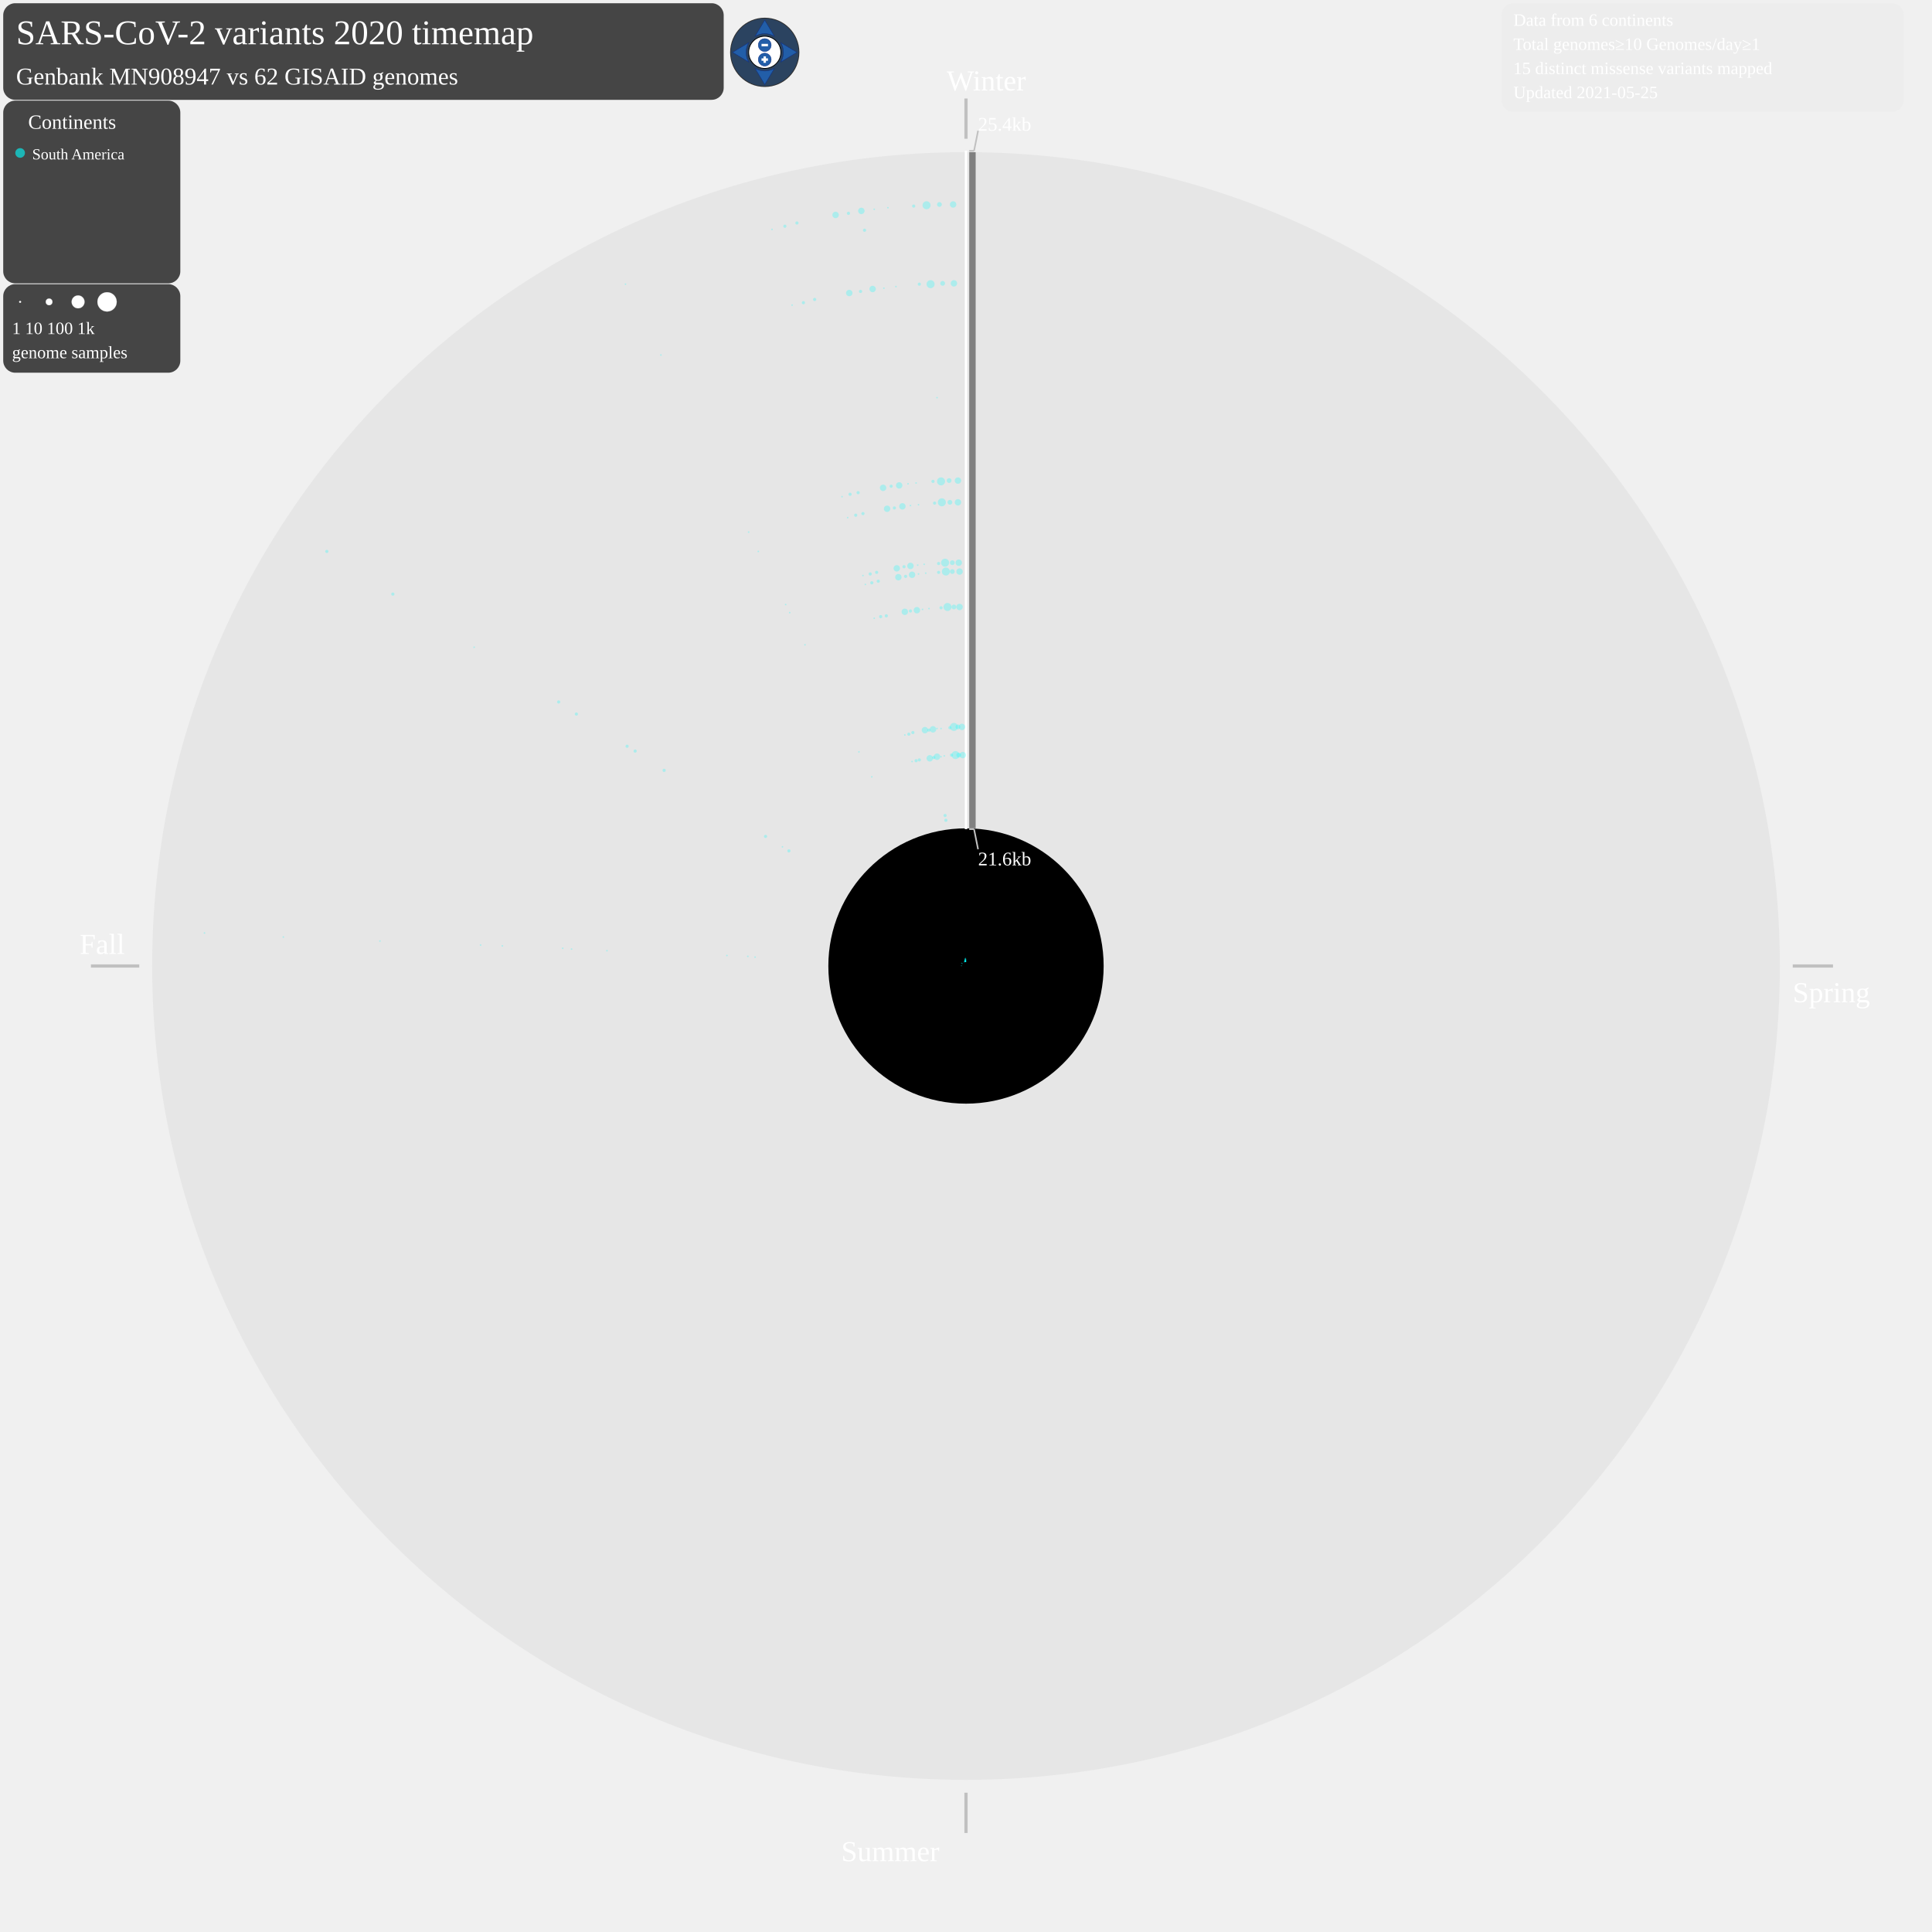
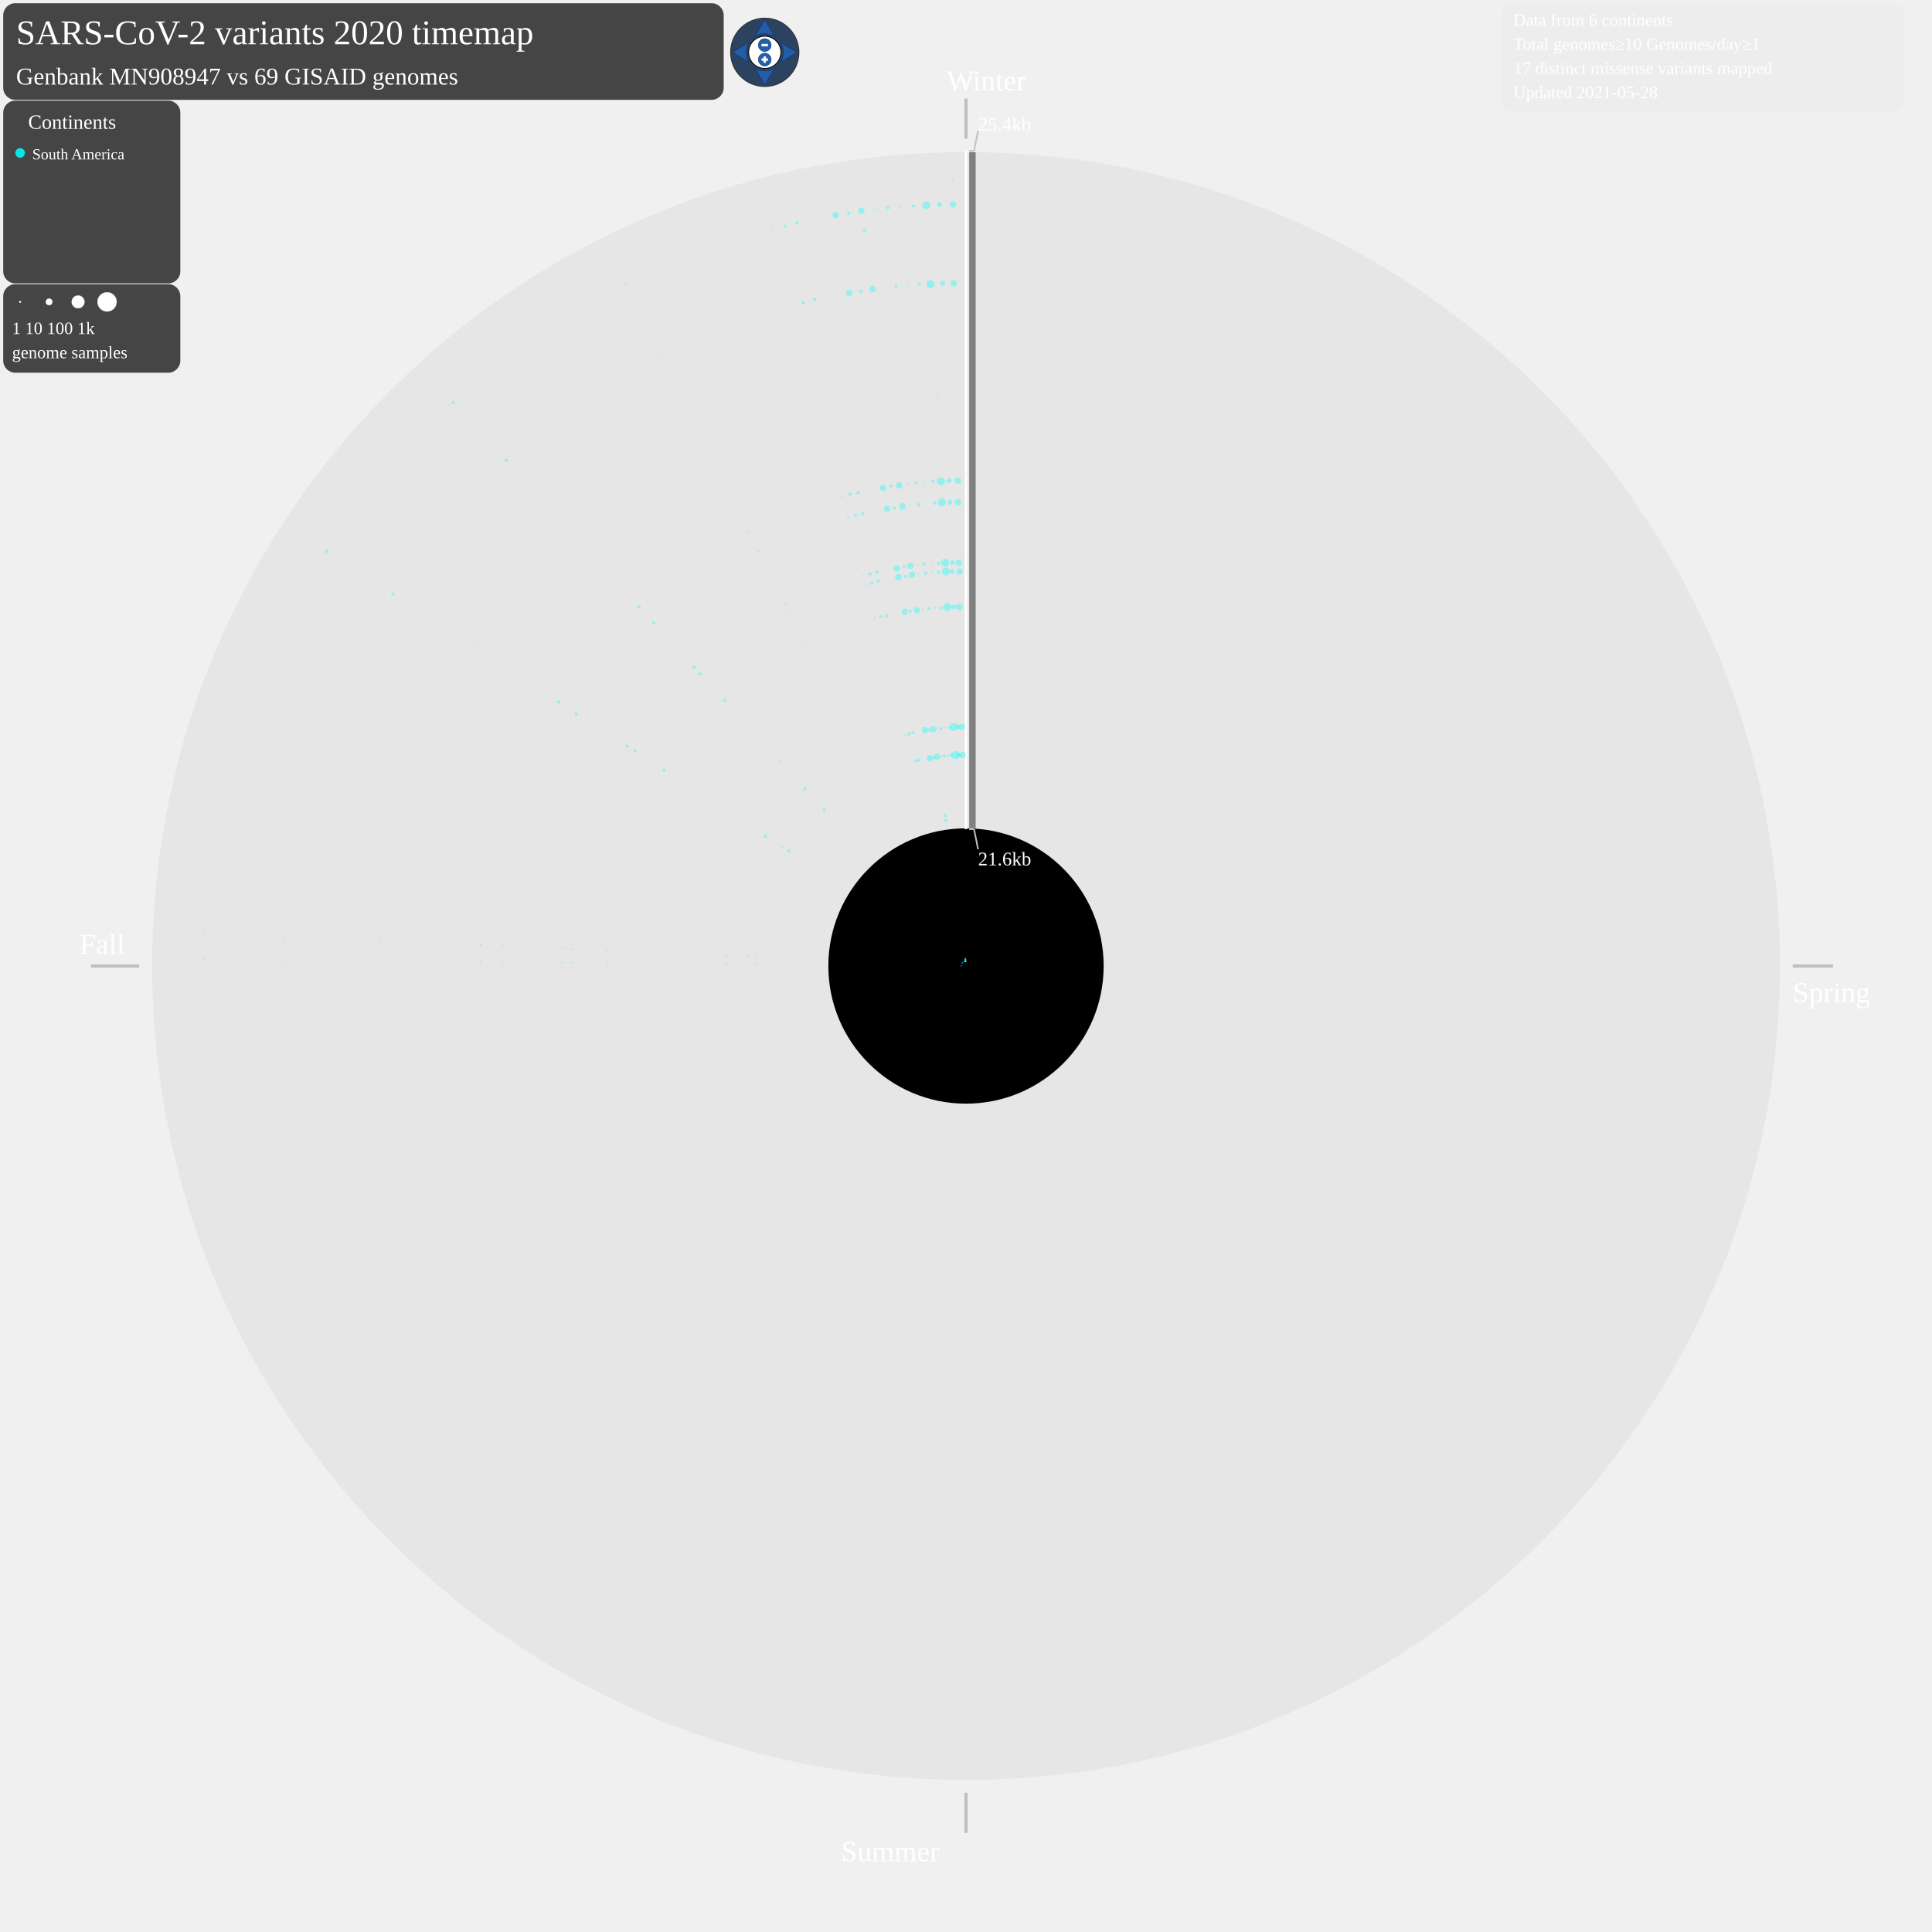
<svg xmlns="http://www.w3.org/2000/svg" width="2400" height="2400" style="background-color:black" viewBox="0 0 2400 2400" id="map-svg">
  <defs>
    <style type="text/css">
	.sb {
	stroke-width:0.8;
- 	stroke-opacity:50%;
+ 	stroke-opacity:0.7;
+ 	}
+ 	.sb:hover {
+ 	stroke-width:0.8;
+ 	stroke-opacity:1.0;
	}
	.compass {
	fill: #fff;
	stroke: #000;
	stroke-width: 1;
	}
	.button {
	fill: #225EA8;
	stroke: #0C2C84;
	stroke-width: 0.5;
	stroke-miterlimit:6;
	stroke-linecap: round;
	}
	.button:hover {
	stroke-width: 1;
	}
	.plus-minus {
	fill: #fff;
	pointer-events: none;
	}
+ 	.legendcol {
+ 	stroke: none;
+ 	fill-opacity:0.85;
+ 	}
+ 	.legendcol:hover {
+ 	fill-opacity:1.0;
+ 	}
	.cv {
	stroke: none;
- 	fill-opacity:0.25;
+ 	fill-opacity:0.35;
+ 	}
+ 	.cv:hover {
+ 	stroke: none;
+ 	fill-opacity:0.8;
+ 	}
+ 	.SouthAmerica {
+ 	stroke: none;
+ 	fill-opacity:0.6;
+ 	}
+ 	.SouthAmerica:hover {
+ 	stroke: none;
+ 	fill-opacity:1.0;
	}
	a:link, a:visited {
	cursor: pointer;
	}
	a:hover, a:active {
	outline: dotted 2px yellow;
	}
	g:hover, g:active {
	outline: dotted 2px yellow;
	}
	.static {
	cursor: not-allowed;
	}
	.draggable, .draggable-group {
	cursor: pointer;
	}
	svg text {
	cursor: default;
	-webkit-user-select: none;
	-moz-user-select: none;
	-ms-user-select: none;
	user-select: none;
	}
	</style>
  </defs>
  <text font-size="3.6em" x="20" y="55" fill="white">SARS-CoV-2 variants 2020 timemap</text>
  <g id="matrix-group" transform="matrix(1 0 0 1 0 0)" class="draggable-group">
    <circle cx="1200" cy="1200" r="1011" style="fill:grey;stroke:black;stroke-width:0;fill-opacity:0.085;" />
    <circle cx="1200" cy="1200" r="171" style="fill:black;stroke:black;stroke-width:0;fill-opacity:1;" />
    <line x1="1200" y1="122.363" x2="1200" y2="172.363" style="stroke:silver;stroke-width:4" />
    <text font-size="3.0em" x="1176" y="112.363" fill="white">Winter</text>
    <line x1="2227" y1="1200" x2="2277" y2="1200" style="stroke:silver;stroke-width:4" />
    <text font-size="3.0em" x="2227" y="1245" fill="white">Spring</text>
    <line x1="1200" y1="2227" x2="1200" y2="2277" style="stroke:silver;stroke-width:4" />
    <text font-size="3.0em" x="1045" y="2312" fill="white">Summer</text>
    <line x1="173" y1="1200" x2="113" y2="1200" style="stroke:silver;stroke-width:4" />
    <text font-size="3.0em" x="99" y="1185" fill="white">Fall</text>
    <g>
      <line x1="1208" y1="1029" x2="1208" y2="189" style="stroke:grey;stroke-width:8" />
    </g>
    <line x1="1200" y1="187.363" x2="1200" y2="1030" style="stroke:white;stroke-width:3" />
    <line x1="1204" y1="187.363" x2="1210" y2="187.363" style="stroke:silver;stroke-width:2" />
    <line x1="1210" y1="187.363" x2="1215" y2="162.363" style="stroke:silver;stroke-width:2" />
    <line x1="1204" y1="1030" x2="1210" y2="1030" style="stroke:silver;stroke-width:2" />
    <line x1="1210" y1="1030" x2="1215" y2="1055" style="stroke:silver;stroke-width:2" />
    <text font-size="2.0em" x="1215" y="162.363" fill="white">25.4kb</text>
    <text font-size="2.0em" x="1215" y="1075" fill="white">21.6kb</text>
-     <g>
+     <g class="SouthAmerica">
+       <line x1="1195.0" y1="1200.0" x2="1193.6" y2="1199.9" style="stroke:cyan;" class="sb" />
+     </g>
+     <g class="SouthAmerica">
+       <circle cx="938" cy="1198" r="1" style="fill:cyan;" class="cv" />
+     </g>
+     <g class="SouthAmerica">
+       <circle cx="903" cy="1197" r="1" style="fill:cyan;" class="cv" />
+     </g>
+     <g class="SouthAmerica">
+       <circle cx="754" cy="1196" r="1" style="fill:cyan;" class="cv" />
+     </g>
+     <g class="SouthAmerica">
+       <circle cx="710" cy="1196" r="1" style="fill:cyan;" class="cv" />
+     </g>
+     <g class="SouthAmerica">
+       <circle cx="698" cy="1196" r="1" style="fill:cyan;" class="cv" />
+     </g>
+     <g class="SouthAmerica">
+       <circle cx="624" cy="1195" r="1" style="fill:cyan;" class="cv" />
+     </g>
+     <g class="SouthAmerica">
+       <circle cx="597" cy="1195" r="1" style="fill:cyan;" class="cv" />
+     </g>
+     <g class="SouthAmerica">
+       <circle cx="351" cy="1193" r="1" style="fill:cyan;" class="cv" />
+     </g>
+     <g class="SouthAmerica">
+       <circle cx="253" cy="1192" r="1" style="fill:cyan;" class="cv" />
+     </g>
+     <g class="SouthAmerica">
      <line x1="1195.0" y1="1199.8" x2="1193.7" y2="1199.7" style="stroke:cyan;" class="sb" />
    </g>
-     <g>
+     <g class="SouthAmerica">
      <circle cx="938" cy="1189" r="1" style="fill:cyan;" class="cv" />
    </g>
-     <g>
+     <g class="SouthAmerica">
      <circle cx="929" cy="1188" r="1" style="fill:cyan;" class="cv" />
    </g>
-     <g>
+     <g class="SouthAmerica">
      <circle cx="903" cy="1187" r="1" style="fill:cyan;" class="cv" />
    </g>
-     <g>
+     <g class="SouthAmerica">
      <circle cx="754" cy="1181" r="1" style="fill:cyan;" class="cv" />
    </g>
-     <g>
+     <g class="SouthAmerica">
      <circle cx="710" cy="1179" r="1" style="fill:cyan;" class="cv" />
    </g>
-     <g>
+     <g class="SouthAmerica">
      <circle cx="699" cy="1178" r="1" style="fill:cyan;" class="cv" />
    </g>
-     <g>
+     <g class="SouthAmerica">
      <circle cx="624" cy="1175" r="1" style="fill:cyan;" class="cv" />
    </g>
-     <g>
+     <g class="SouthAmerica">
      <circle cx="597" cy="1174" r="1" style="fill:cyan;" class="cv" />
    </g>
-     <g>
+     <g class="SouthAmerica">
      <circle cx="472" cy="1169" r="1" style="fill:cyan;" class="cv" />
    </g>
-     <g>
+     <g class="SouthAmerica">
      <circle cx="352" cy="1164" r="1" style="fill:cyan;" class="cv" />
    </g>
-     <g>
+     <g class="SouthAmerica">
      <circle cx="254" cy="1159" r="1" style="fill:cyan;" class="cv" />
    </g>
-     <g>
+     <g class="SouthAmerica">
      <line x1="1195.8" y1="1197.3" x2="1194.0" y2="1196.1" style="stroke:cyan;" class="sb" />
    </g>
-     <g>
+     <g class="SouthAmerica">
      <circle cx="980" cy="1057" r="2" style="fill:cyan;" class="cv" />
    </g>
-     <g>
+     <g class="SouthAmerica">
      <circle cx="972" cy="1052" r="1" style="fill:cyan;" class="cv" />
    </g>
-     <g>
+     <g class="SouthAmerica">
      <circle cx="951" cy="1039" r="2" style="fill:cyan;" class="cv" />
    </g>
-     <g>
+     <g class="SouthAmerica">
      <circle cx="825" cy="957" r="2" style="fill:cyan;" class="cv" />
    </g>
-     <g>
+     <g class="SouthAmerica">
      <circle cx="789" cy="933" r="2" style="fill:cyan;" class="cv" />
    </g>
-     <g>
+     <g class="SouthAmerica">
      <circle cx="779" cy="927" r="2" style="fill:cyan;" class="cv" />
    </g>
-     <g>
+     <g class="SouthAmerica">
      <circle cx="716" cy="887" r="2" style="fill:cyan;" class="cv" />
    </g>
-     <g>
+     <g class="SouthAmerica">
      <circle cx="694" cy="872" r="2" style="fill:cyan;" class="cv" />
    </g>
-     <g>
+     <g class="SouthAmerica">
      <circle cx="589" cy="804" r="1" style="fill:cyan;" class="cv" />
    </g>
-     <g>
+     <g class="SouthAmerica">
      <circle cx="488" cy="738" r="2" style="fill:cyan;" class="cv" />
    </g>
-     <g>
+     <g class="SouthAmerica">
      <circle cx="406" cy="685" r="2" style="fill:cyan;" class="cv" />
    </g>
-     <g>
+     <g class="SouthAmerica">
+       <line x1="1196.6" y1="1196.3" x2="1195.2" y2="1194.7" style="stroke:cyan;" class="sb" />
+     </g>
+     <g class="SouthAmerica">
+       <circle cx="1024" cy="1006" r="2" style="fill:cyan;" class="cv" />
+     </g>
+     <g class="SouthAmerica">
+       <circle cx="1000" cy="980" r="2" style="fill:cyan;" class="cv" />
+     </g>
+     <g class="SouthAmerica">
+       <circle cx="968" cy="945" r="1" style="fill:cyan;" class="cv" />
+     </g>
+     <g class="SouthAmerica">
+       <circle cx="900" cy="870" r="2" style="fill:cyan;" class="cv" />
+     </g>
+     <g class="SouthAmerica">
+       <circle cx="870" cy="837" r="2" style="fill:cyan;" class="cv" />
+     </g>
+     <g class="SouthAmerica">
+       <circle cx="862" cy="829" r="2" style="fill:cyan;" class="cv" />
+     </g>
+     <g class="SouthAmerica">
+       <circle cx="812" cy="774" r="2" style="fill:cyan;" class="cv" />
+     </g>
+     <g class="SouthAmerica">
+       <circle cx="794" cy="754" r="2" style="fill:cyan;" class="cv" />
+     </g>
+     <g class="SouthAmerica">
+       <circle cx="629" cy="572" r="2" style="fill:cyan;" class="cv" />
+     </g>
+     <g class="SouthAmerica">
+       <circle cx="563" cy="500" r="2" style="fill:cyan;" class="cv" />
+     </g>
+     <g class="SouthAmerica">
      <line x1="1197.8" y1="1195.5" x2="1197.2" y2="1194.3" style="stroke:cyan;" class="sb" />
    </g>
-     <g>
+     <g class="SouthAmerica">
      <circle cx="1083" cy="965" r="1" style="fill:cyan;" class="cv" />
    </g>
-     <g>
+     <g class="SouthAmerica">
      <circle cx="1067" cy="934" r="1" style="fill:cyan;" class="cv" />
    </g>
-     <g>
+     <g class="SouthAmerica">
      <circle cx="1000" cy="801" r="1" style="fill:cyan;" class="cv" />
    </g>
-     <g>
+     <g class="SouthAmerica">
      <circle cx="981" cy="761" r="1" style="fill:cyan;" class="cv" />
    </g>
-     <g>
+     <g class="SouthAmerica">
      <circle cx="976" cy="751" r="1" style="fill:cyan;" class="cv" />
    </g>
-     <g>
+     <g class="SouthAmerica">
      <circle cx="942" cy="685" r="1" style="fill:cyan;" class="cv" />
    </g>
-     <g>
+     <g class="SouthAmerica">
      <circle cx="930" cy="661" r="1" style="fill:cyan;" class="cv" />
    </g>
-     <g>
+     <g class="SouthAmerica">
      <circle cx="821" cy="441" r="1" style="fill:cyan;" class="cv" />
    </g>
-     <g>
+     <g class="SouthAmerica">
      <circle cx="777" cy="353" r="1" style="fill:cyan;" class="cv" />
    </g>
-     <g>
+     <g class="SouthAmerica">
      <line x1="1198.7" y1="1195.2" x2="1198.4" y2="1193.9" style="stroke:cyan;" class="sb" />
    </g>
-     <g>
+     <g class="SouthAmerica">
      <circle cx="1133" cy="946" r="1" style="fill:cyan;" class="cv" />
    </g>
-     <g>
+     <g class="SouthAmerica">
      <circle cx="1124" cy="913" r="1" style="fill:cyan;" class="cv" />
    </g>
-     <g>
+     <g class="SouthAmerica">
      <circle cx="1086" cy="768" r="1" style="fill:cyan;" class="cv" />
    </g>
-     <g>
+     <g class="SouthAmerica">
      <circle cx="1075" cy="726" r="1" style="fill:cyan;" class="cv" />
    </g>
-     <g>
+     <g class="SouthAmerica">
      <circle cx="1072" cy="715" r="1" style="fill:cyan;" class="cv" />
    </g>
-     <g>
+     <g class="SouthAmerica">
      <circle cx="1053" cy="643" r="1" style="fill:cyan;" class="cv" />
    </g>
-     <g>
+     <g class="SouthAmerica">
      <circle cx="1046" cy="617" r="1" style="fill:cyan;" class="cv" />
    </g>
-     <g>
+     <g class="SouthAmerica">
      <circle cx="984" cy="379" r="1" style="fill:cyan;" class="cv" />
    </g>
-     <g>
+     <g class="SouthAmerica">
      <circle cx="959" cy="285" r="1" style="fill:cyan;" class="cv" />
    </g>
-     <g>
+     <g class="SouthAmerica">
      <line x1="1198.8" y1="1195.1" x2="1198.2" y2="1192.5" style="stroke:cyan;" class="sb" />
    </g>
-     <g>
+     <g class="SouthAmerica">
      <circle cx="1138" cy="945" r="2" style="fill:cyan;" class="cv" />
    </g>
-     <g>
+     <g class="SouthAmerica">
      <circle cx="1129" cy="912" r="2" style="fill:cyan;" class="cv" />
    </g>
-     <g>
+     <g class="SouthAmerica">
      <circle cx="1094" cy="766" r="2" style="fill:cyan;" class="cv" />
    </g>
-     <g>
+     <g class="SouthAmerica">
      <circle cx="1083" cy="724" r="2" style="fill:cyan;" class="cv" />
    </g>
-     <g>
+     <g class="SouthAmerica">
      <circle cx="1081" cy="713" r="2" style="fill:cyan;" class="cv" />
    </g>
-     <g>
+     <g class="SouthAmerica">
      <circle cx="1063" cy="640" r="2" style="fill:cyan;" class="cv" />
    </g>
-     <g>
+     <g class="SouthAmerica">
      <circle cx="1056" cy="614" r="2" style="fill:cyan;" class="cv" />
    </g>
-     <g>
+     <g class="SouthAmerica">
      <circle cx="998" cy="376" r="2" style="fill:cyan;" class="cv" />
    </g>
-     <g>
+     <g class="SouthAmerica">
      <circle cx="975" cy="281" r="2" style="fill:cyan;" class="cv" />
    </g>
-     <g>
+     <g class="SouthAmerica">
      <line x1="1198.9" y1="1195.1" x2="1198.3" y2="1192.5" style="stroke:cyan;" class="sb" />
    </g>
-     <g>
+     <g class="SouthAmerica">
      <circle cx="1142" cy="944" r="2" style="fill:cyan;" class="cv" />
    </g>
-     <g>
+     <g class="SouthAmerica">
      <circle cx="1134" cy="910" r="2" style="fill:cyan;" class="cv" />
    </g>
-     <g>
+     <g class="SouthAmerica">
      <circle cx="1101" cy="765" r="2" style="fill:cyan;" class="cv" />
    </g>
-     <g>
+     <g class="SouthAmerica">
      <circle cx="1091" cy="722" r="2" style="fill:cyan;" class="cv" />
    </g>
-     <g>
+     <g class="SouthAmerica">
      <circle cx="1089" cy="711" r="2" style="fill:cyan;" class="cv" />
    </g>
-     <g>
+     <g class="SouthAmerica">
      <circle cx="1072" cy="638" r="2" style="fill:cyan;" class="cv" />
    </g>
-     <g>
+     <g class="SouthAmerica">
      <circle cx="1066" cy="612" r="2" style="fill:cyan;" class="cv" />
    </g>
-     <g>
+     <g class="SouthAmerica">
      <circle cx="1012" cy="372" r="2" style="fill:cyan;" class="cv" />
    </g>
-     <g>
+     <g class="SouthAmerica">
      <circle cx="990" cy="277" r="2" style="fill:cyan;" class="cv" />
    </g>
-     <g>
+     <g class="SouthAmerica">
      <line x1="1199.1" y1="1195.1" x2="1198.5" y2="1191.1" style="stroke:cyan;" class="sb" />
    </g>
-     <g>
+     <g class="SouthAmerica">
      <circle cx="1155" cy="942" r="4" style="fill:cyan;" class="cv" />
    </g>
-     <g>
+     <g class="SouthAmerica">
      <circle cx="1149" cy="907" r="4" style="fill:cyan;" class="cv" />
    </g>
-     <g>
+     <g class="SouthAmerica">
      <circle cx="1124" cy="760" r="4" style="fill:cyan;" class="cv" />
    </g>
-     <g>
+     <g class="SouthAmerica">
      <circle cx="1116" cy="717" r="4" style="fill:cyan;" class="cv" />
    </g>
-     <g>
+     <g class="SouthAmerica">
      <circle cx="1114" cy="706" r="4" style="fill:cyan;" class="cv" />
    </g>
-     <g>
+     <g class="SouthAmerica">
      <circle cx="1102" cy="632" r="4" style="fill:cyan;" class="cv" />
    </g>
-     <g>
+     <g class="SouthAmerica">
      <circle cx="1097" cy="606" r="4" style="fill:cyan;" class="cv" />
    </g>
-     <g>
+     <g class="SouthAmerica">
      <circle cx="1055" cy="364" r="4" style="fill:cyan;" class="cv" />
    </g>
-     <g>
+     <g class="SouthAmerica">
      <circle cx="1038" cy="267" r="4" style="fill:cyan;" class="cv" />
    </g>
-     <g>
+     <g class="SouthAmerica">
      <line x1="1199.2" y1="1195.1" x2="1198.8" y2="1192.4" style="stroke:cyan;" class="sb" />
    </g>
-     <g>
+     <g class="SouthAmerica">
      <circle cx="1160" cy="941" r="2" style="fill:cyan;" class="cv" />
    </g>
-     <g>
+     <g class="SouthAmerica">
      <circle cx="1154" cy="907" r="2" style="fill:cyan;" class="cv" />
    </g>
-     <g>
+     <g class="SouthAmerica">
      <circle cx="1131" cy="759" r="2" style="fill:cyan;" class="cv" />
    </g>
-     <g>
+     <g class="SouthAmerica">
      <circle cx="1125" cy="716" r="2" style="fill:cyan;" class="cv" />
    </g>
-     <g>
+     <g class="SouthAmerica">
      <circle cx="1123" cy="704" r="2" style="fill:cyan;" class="cv" />
    </g>
-     <g>
+     <g class="SouthAmerica">
      <circle cx="1111" cy="631" r="2" style="fill:cyan;" class="cv" />
    </g>
-     <g>
+     <g class="SouthAmerica">
      <circle cx="1107" cy="604" r="2" style="fill:cyan;" class="cv" />
    </g>
-     <g>
+     <g class="SouthAmerica">
      <circle cx="1069" cy="362" r="2" style="fill:cyan;" class="cv" />
    </g>
-     <g>
+     <g class="SouthAmerica">
      <circle cx="1054" cy="265" r="2" style="fill:cyan;" class="cv" />
    </g>
-     <g>
+     <g class="SouthAmerica">
      <line x1="1199.3" y1="1195.0" x2="1198.7" y2="1190.2" style="stroke:cyan;" class="sb" />
    </g>
-     <g>
+     <g class="SouthAmerica">
      <circle cx="1175" cy="1019" r="2" style="fill:cyan;" class="cv" />
    </g>
-     <g>
+     <g class="SouthAmerica">
      <circle cx="1174" cy="1013" r="2" style="fill:cyan;" class="cv" />
    </g>
-     <g>
+     <g class="SouthAmerica">
      <circle cx="1164" cy="940" r="4" style="fill:cyan;" class="cv" />
    </g>
-     <g>
+     <g class="SouthAmerica">
      <circle cx="1159" cy="906" r="4" style="fill:cyan;" class="cv" />
    </g>
-     <g>
+     <g class="SouthAmerica">
      <circle cx="1139" cy="758" r="4" style="fill:cyan;" class="cv" />
    </g>
-     <g>
+     <g class="SouthAmerica">
      <circle cx="1133" cy="714" r="4" style="fill:cyan;" class="cv" />
    </g>
-     <g>
+     <g class="SouthAmerica">
      <circle cx="1131" cy="703" r="4" style="fill:cyan;" class="cv" />
    </g>
-     <g>
+     <g class="SouthAmerica">
      <circle cx="1121" cy="629" r="4" style="fill:cyan;" class="cv" />
    </g>
-     <g>
+     <g class="SouthAmerica">
      <circle cx="1117" cy="603" r="4" style="fill:cyan;" class="cv" />
    </g>
-     <g>
+     <g class="SouthAmerica">
      <circle cx="1084" cy="359" r="4" style="fill:cyan;" class="cv" />
    </g>
-     <g>
+     <g class="SouthAmerica">
      <circle cx="1074" cy="286" r="2" style="fill:cyan;" class="cv" />
    </g>
-     <g>
+     <g class="SouthAmerica">
      <circle cx="1070" cy="262" r="4" style="fill:cyan;" class="cv" />
    </g>
-     <g>
+     <g class="SouthAmerica">
      <line x1="1199.4" y1="1195.0" x2="1199.2" y2="1193.7" style="stroke:cyan;" class="sb" />
    </g>
-     <g>
+     <g class="SouthAmerica">
      <circle cx="1169" cy="940" r="1" style="fill:cyan;" class="cv" />
    </g>
-     <g>
+     <g class="SouthAmerica">
      <circle cx="1164" cy="905" r="1" style="fill:cyan;" class="cv" />
    </g>
-     <g>
+     <g class="SouthAmerica">
      <circle cx="1146" cy="757" r="1" style="fill:cyan;" class="cv" />
    </g>
-     <g>
+     <g class="SouthAmerica">
      <circle cx="1141" cy="713" r="1" style="fill:cyan;" class="cv" />
    </g>
-     <g>
+     <g class="SouthAmerica">
      <circle cx="1140" cy="702" r="1" style="fill:cyan;" class="cv" />
    </g>
-     <g>
+     <g class="SouthAmerica">
      <circle cx="1131" cy="628" r="1" style="fill:cyan;" class="cv" />
    </g>
-     <g>
+     <g class="SouthAmerica">
      <circle cx="1128" cy="601" r="1" style="fill:cyan;" class="cv" />
    </g>
-     <g>
+     <g class="SouthAmerica">
      <circle cx="1098" cy="358" r="1" style="fill:cyan;" class="cv" />
    </g>
-     <g>
+     <g class="SouthAmerica">
      <circle cx="1086" cy="260" r="1" style="fill:cyan;" class="cv" />
    </g>
-     <g>
-       <line x1="1199.5" y1="1195.0" x2="1199.3" y2="1193.7" style="stroke:cyan;" class="sb" />
-     </g>
-     <g>
-       <circle cx="1173" cy="939" r="1" style="fill:cyan;" class="cv" />
-     </g>
-     <g>
-       <circle cx="1169" cy="905" r="1" style="fill:cyan;" class="cv" />
-     </g>
-     <g>
-       <circle cx="1154" cy="756" r="1" style="fill:cyan;" class="cv" />
-     </g>
-     <g>
-       <circle cx="1150" cy="712" r="1" style="fill:cyan;" class="cv" />
-     </g>
-     <g>
-       <circle cx="1148" cy="701" r="1" style="fill:cyan;" class="cv" />
-     </g>
-     <g>
-       <circle cx="1141" cy="627" r="1" style="fill:cyan;" class="cv" />
-     </g>
-     <g>
-       <circle cx="1138" cy="600" r="1" style="fill:cyan;" class="cv" />
-     </g>
-     <g>
-       <circle cx="1113" cy="356" r="1" style="fill:cyan;" class="cv" />
-     </g>
-     <g>
-       <circle cx="1103" cy="258" r="1" style="fill:cyan;" class="cv" />
-     </g>
-     <g>
+     <g class="SouthAmerica">
+       <line x1="1199.5" y1="1195.0" x2="1199.3" y2="1192.9" style="stroke:cyan;" class="sb" />
+     </g>
+     <g class="SouthAmerica">
+       <circle cx="1173" cy="939" r="2" style="fill:cyan;" class="cv" />
+     </g>
+     <g class="SouthAmerica">
+       <circle cx="1169" cy="905" r="2" style="fill:cyan;" class="cv" />
+     </g>
+     <g class="SouthAmerica">
+       <circle cx="1154" cy="756" r="2" style="fill:cyan;" class="cv" />
+     </g>
+     <g class="SouthAmerica">
+       <circle cx="1150" cy="712" r="2" style="fill:cyan;" class="cv" />
+     </g>
+     <g class="SouthAmerica">
+       <circle cx="1148" cy="701" r="2" style="fill:cyan;" class="cv" />
+     </g>
+     <g class="SouthAmerica">
+       <circle cx="1141" cy="627" r="2" style="fill:cyan;" class="cv" />
+     </g>
+     <g class="SouthAmerica">
+       <circle cx="1138" cy="600" r="2" style="fill:cyan;" class="cv" />
+     </g>
+     <g class="SouthAmerica">
+       <circle cx="1113" cy="356" r="2" style="fill:cyan;" class="cv" />
+     </g>
+     <g class="SouthAmerica">
+       <circle cx="1103" cy="258" r="2" style="fill:cyan;" class="cv" />
+     </g>
+     <g class="SouthAmerica">
+       <line x1="1199.6" y1="1195.0" x2="1199.5" y2="1193.7" style="stroke:cyan;" class="sb" />
+     </g>
+     <g class="SouthAmerica">
+       <circle cx="1178" cy="939" r="1" style="fill:cyan;" class="cv" />
+     </g>
+     <g class="SouthAmerica">
+       <circle cx="1175" cy="904" r="1" style="fill:cyan;" class="cv" />
+     </g>
+     <g class="SouthAmerica">
+       <circle cx="1162" cy="755" r="1" style="fill:cyan;" class="cv" />
+     </g>
+     <g class="SouthAmerica">
+       <circle cx="1158" cy="711" r="1" style="fill:cyan;" class="cv" />
+     </g>
+     <g class="SouthAmerica">
+       <circle cx="1157" cy="700" r="1" style="fill:cyan;" class="cv" />
+     </g>
+     <g class="SouthAmerica">
+       <circle cx="1151" cy="626" r="1" style="fill:cyan;" class="cv" />
+     </g>
+     <g class="SouthAmerica">
+       <circle cx="1148" cy="599" r="1" style="fill:cyan;" class="cv" />
+     </g>
+     <g class="SouthAmerica">
+       <circle cx="1127" cy="355" r="1" style="fill:cyan;" class="cv" />
+     </g>
+     <g class="SouthAmerica">
+       <circle cx="1119" cy="257" r="1" style="fill:cyan;" class="cv" />
+     </g>
+     <g class="SouthAmerica">
      <line x1="1199.7" y1="1195.0" x2="1199.5" y2="1192.9" style="stroke:cyan;" class="sb" />
    </g>
-     <g>
+     <g class="SouthAmerica">
      <circle cx="1182" cy="938" r="2" style="fill:cyan;" class="cv" />
    </g>
-     <g>
+     <g class="SouthAmerica">
      <circle cx="1180" cy="904" r="2" style="fill:cyan;" class="cv" />
    </g>
-     <g>
+     <g class="SouthAmerica">
      <circle cx="1169" cy="755" r="2" style="fill:cyan;" class="cv" />
    </g>
-     <g>
+     <g class="SouthAmerica">
      <circle cx="1166" cy="711" r="2" style="fill:cyan;" class="cv" />
    </g>
-     <g>
+     <g class="SouthAmerica">
      <circle cx="1166" cy="700" r="2" style="fill:cyan;" class="cv" />
    </g>
-     <g>
+     <g class="SouthAmerica">
      <circle cx="1161" cy="625" r="2" style="fill:cyan;" class="cv" />
    </g>
-     <g>
+     <g class="SouthAmerica">
      <circle cx="1159" cy="598" r="2" style="fill:cyan;" class="cv" />
    </g>
-     <g>
+     <g class="SouthAmerica">
      <circle cx="1142" cy="353" r="2" style="fill:cyan;" class="cv" />
    </g>
-     <g>
+     <g class="SouthAmerica">
      <circle cx="1135" cy="256" r="2" style="fill:cyan;" class="cv" />
    </g>
-     <g>
+     <g class="SouthAmerica">
      <line x1="1199.7" y1="1195.0" x2="1199.5" y2="1189.9" style="stroke:cyan;" class="sb" />
    </g>
-     <g>
+     <g class="SouthAmerica">
      <circle cx="1187" cy="938" r="5" style="fill:cyan;" class="cv" />
    </g>
-     <g>
+     <g class="SouthAmerica">
      <circle cx="1185" cy="903" r="5" style="fill:cyan;" class="cv" />
    </g>
-     <g>
+     <g class="SouthAmerica">
      <circle cx="1177" cy="754" r="5" style="fill:cyan;" class="cv" />
    </g>
-     <g>
+     <g class="SouthAmerica">
      <circle cx="1175" cy="710" r="5" style="fill:cyan;" class="cv" />
    </g>
-     <g>
+     <g class="SouthAmerica">
      <circle cx="1174" cy="699" r="5" style="fill:cyan;" class="cv" />
    </g>
-     <g>
+     <g class="SouthAmerica">
      <circle cx="1170" cy="624" r="5" style="fill:cyan;" class="cv" />
    </g>
-     <g>
+     <g class="SouthAmerica">
      <circle cx="1169" cy="598" r="5" style="fill:cyan;" class="cv" />
    </g>
-     <g>
+     <g class="SouthAmerica">
      <circle cx="1164" cy="494" r="1" style="fill:cyan;" class="cv" />
    </g>
-     <g>
+     <g class="SouthAmerica">
      <circle cx="1156" cy="353" r="5" style="fill:cyan;" class="cv" />
    </g>
-     <g>
+     <g class="SouthAmerica">
      <circle cx="1151" cy="255" r="5" style="fill:cyan;" class="cv" />
    </g>
-     <g>
+     <g class="SouthAmerica">
      <line x1="1199.8" y1="1195.0" x2="1199.7" y2="1191.2" style="stroke:cyan;" class="sb" />
    </g>
-     <g>
+     <g class="SouthAmerica">
      <circle cx="1191" cy="938" r="3" style="fill:cyan;" class="cv" />
    </g>
-     <g>
+     <g class="SouthAmerica">
      <circle cx="1190" cy="903" r="3" style="fill:cyan;" class="cv" />
    </g>
-     <g>
+     <g class="SouthAmerica">
      <circle cx="1185" cy="754" r="3" style="fill:cyan;" class="cv" />
    </g>
-     <g>
+     <g class="SouthAmerica">
      <circle cx="1183" cy="710" r="3" style="fill:cyan;" class="cv" />
    </g>
-     <g>
+     <g class="SouthAmerica">
      <circle cx="1183" cy="699" r="3" style="fill:cyan;" class="cv" />
    </g>
-     <g>
+     <g class="SouthAmerica">
      <circle cx="1180" cy="624" r="3" style="fill:cyan;" class="cv" />
    </g>
-     <g>
+     <g class="SouthAmerica">
      <circle cx="1179" cy="597" r="3" style="fill:cyan;" class="cv" />
    </g>
-     <g>
+     <g class="SouthAmerica">
      <circle cx="1171" cy="352" r="3" style="fill:cyan;" class="cv" />
    </g>
-     <g>
+     <g class="SouthAmerica">
      <circle cx="1167" cy="254" r="3" style="fill:cyan;" class="cv" />
    </g>
-     <g>
-       <line x1="1199.9" y1="1195.0" x2="1199.8" y2="1190.9" style="stroke:cyan;" class="sb" />
-     </g>
-     <g>
+     <g class="SouthAmerica">
+       <line x1="1199.9" y1="1195.0" x2="1199.8" y2="1190.5" style="stroke:cyan;" class="sb" />
+     </g>
+     <g class="SouthAmerica">
      <circle cx="1196" cy="938" r="4" style="fill:cyan;" class="cv" />
    </g>
-     <g>
+     <g class="SouthAmerica">
      <circle cx="1195" cy="903" r="4" style="fill:cyan;" class="cv" />
    </g>
-     <g>
+     <g class="SouthAmerica">
      <circle cx="1192" cy="754" r="4" style="fill:cyan;" class="cv" />
    </g>
-     <g>
+     <g class="SouthAmerica">
      <circle cx="1192" cy="710" r="4" style="fill:cyan;" class="cv" />
    </g>
-     <g>
+     <g class="SouthAmerica">
      <circle cx="1191" cy="699" r="4" style="fill:cyan;" class="cv" />
    </g>
-     <g>
+     <g class="SouthAmerica">
      <circle cx="1190" cy="624" r="4" style="fill:cyan;" class="cv" />
    </g>
-     <g>
+     <g class="SouthAmerica">
      <circle cx="1190" cy="597" r="4" style="fill:cyan;" class="cv" />
    </g>
-     <g>
+     <g class="SouthAmerica">
      <circle cx="1185" cy="352" r="4" style="fill:cyan;" class="cv" />
    </g>
-     <g>
+     <g class="SouthAmerica">
      <circle cx="1184" cy="254" r="4" style="fill:cyan;" class="cv" />
+     </g>
+     <g class="SouthAmerica">
+       <circle cx="1183" cy="223" r="1" style="fill:cyan;" class="cv" />
    </g>
  </g>
  <rect x="4" y="4" width="895" height="120" rx="15" style="fill:#1B1B1B;stroke-width:0;fill-opacity:0.8;" />
  <a href="https://bcgsc.github.io/SARS2/">
    <text font-size="3.6em" x="20" y="55" fill="white">SARS-CoV-2 variants 2020 timemap</text>
  </a>
-   <text font-size="2.5em" x="20" y="105" fill="white">Genbank MN908947 vs 62 GISAID genomes</text>
+   <text font-size="2.5em" x="20" y="105" fill="white">Genbank MN908947 vs 69 GISAID genomes</text>
  <circle cx="950" cy="65" r="43" fill="black" opacity="0.8" />
  <circle cx="950" cy="65" r="42" fill="#225EA8" opacity="0.4" />
  <path class="button" d="M950 25 l12   20 a40, 70 0 0,0 -24,  0z" />
  <path class="button" d="M910 65 l20  -12 a70, 40 0 0,0   0, 24z" />
  <path class="button" d="M950 105 l12  -20 a40, 70 0 0,1 -24,  0z" />
  <path class="button" d="M990 65 l-20 -12 a70, 40 0 0,1   0, 24z" />
  <circle class="compass" cx="950" cy="65" r="20" />
  <circle class="button" cx="950" cy="56" r="8" />
  <circle class="button" cx="950" cy="74" r="8" />
  <rect class="plus-minus" x="946" y="54.5" width="8" height="3" />
  <rect class="plus-minus" x="946" y="72.5" width="8" height="3" />
  <rect class="plus-minus" x="948.5" y="70" width="3" height="8" />
  <rect x="4" y="125" width="220" height="227" rx="15" style="fill:#1B1B1B;stroke-width:0;fill-opacity:0.8;" />
  <rect x="4" y="353" width="220" height="110" rx="15" style="fill:#1B1B1B;stroke-width:0;fill-opacity:0.8;" />
  <text font-size="2.1em" x="35" y="160" fill="white">Continents</text>
-   <circle cx="25" cy="190" r="6" style="fill:cyan;stroke:black;stroke-width:0;fill-opacity:0.6;" />
+   <g class="SouthAmerica">
+     <circle cx="25" cy="190" r="6" style="fill:cyan;stroke:black;stroke-width:0;" class="legendcol" />
+   </g>
  <text font-size="1.6em" x="40" y="198" fill="white">South America</text>
  <circle cx="25" cy="375" r="1.204" style="fill:white;stroke:lightgrey;stroke-width:0.2;" />
  <circle cx="61" cy="375" r="4.166" style="fill:white;stroke:lightgrey;stroke-width:0.2;" />
  <circle cx="97" cy="375" r="8.017" style="fill:white;stroke:lightgrey;stroke-width:0.2;" />
  <circle cx="133" cy="375" r="12.002" style="fill:white;stroke:lightgrey;stroke-width:0.2;" />
  <text font-size="1.8em" x="15" y="415" fill="white">1      10        100        1k</text>
  <text font-size="1.8em" x="15" y="445" fill="white">genome samples</text>
  <rect x="1865" y="4" width="500" height="135" rx="15" style="fill:gainsboro;stroke-width:0;fill-opacity:0.15;" />
  <text font-size="1.8em" x="1880" y="32" fill="white">Data from 6 continents</text>
  <text font-size="1.8em" x="1880" y="62" fill="white">Total genomes≥10  Genomes/day≥1</text>
-   <text font-size="1.8em" x="1880" y="92" fill="white">15 distinct missense variants mapped</text>
-   <text font-size="1.8em" x="1880" y="122" fill="white">Updated 2021-05-25</text>
+   <text font-size="1.8em" x="1880" y="92" fill="white">17 distinct missense variants mapped</text>
+   <text font-size="1.8em" x="1880" y="122" fill="white">Updated 2021-05-28</text>
</svg>
